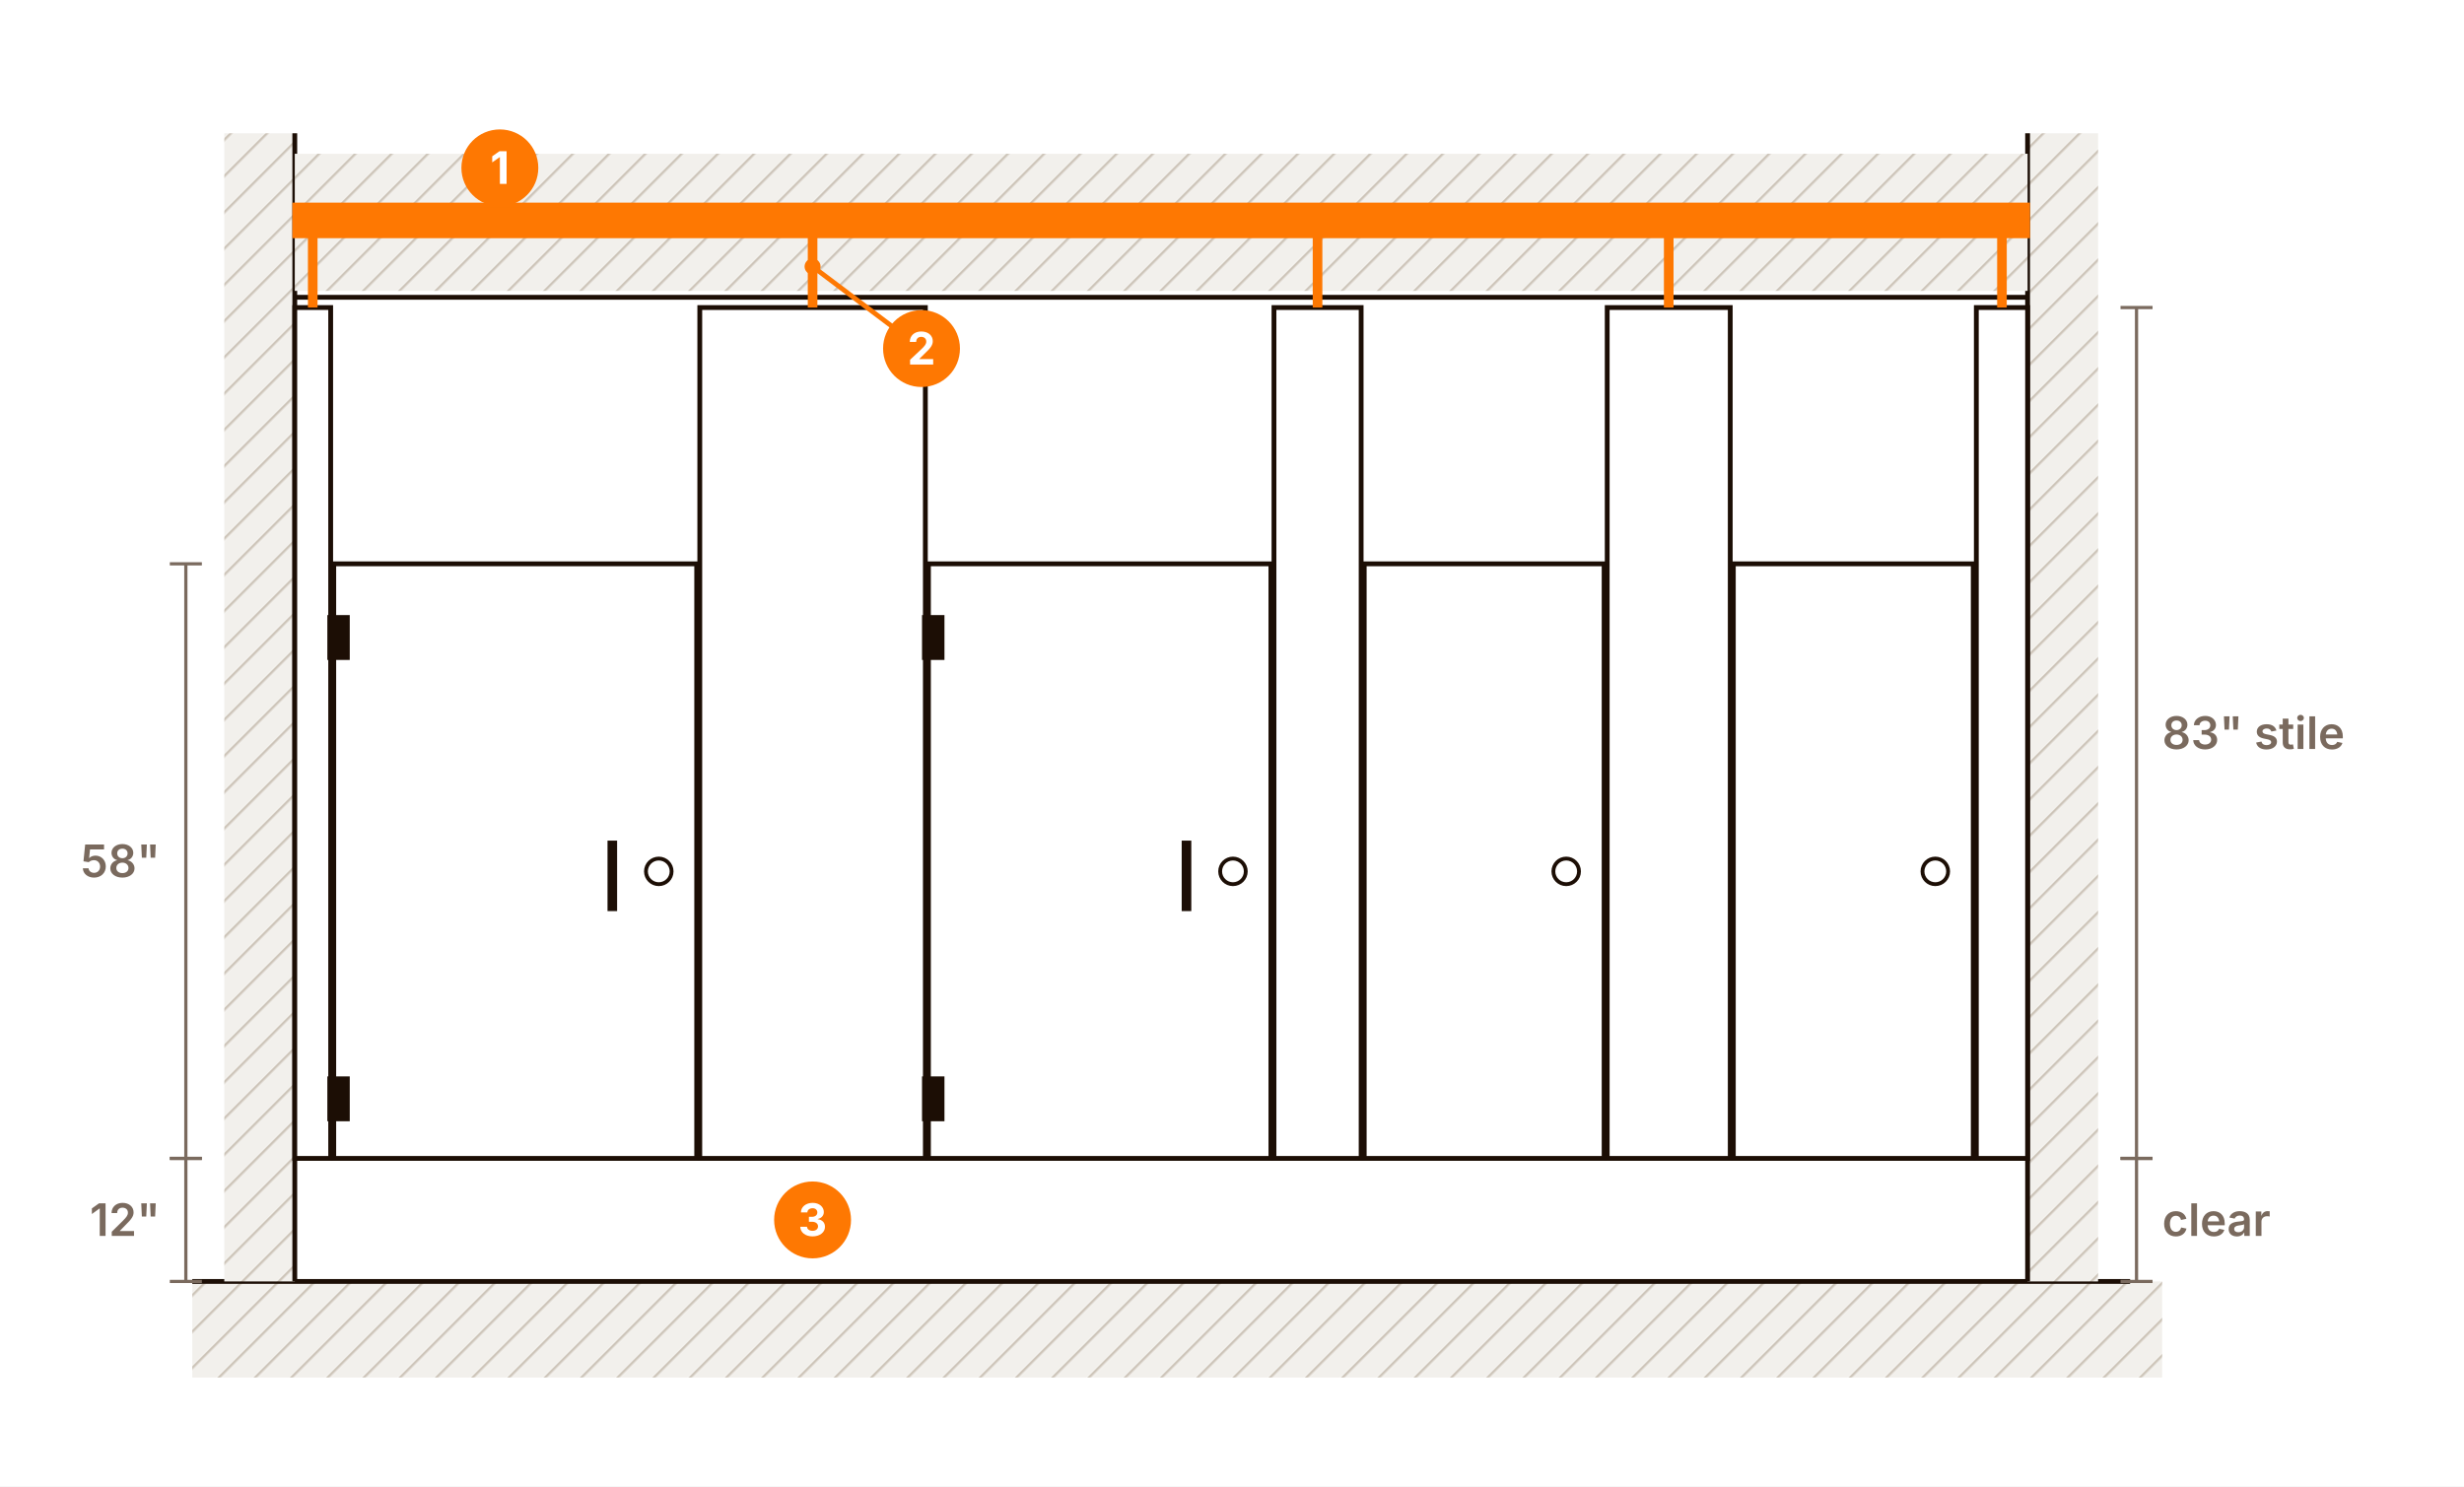
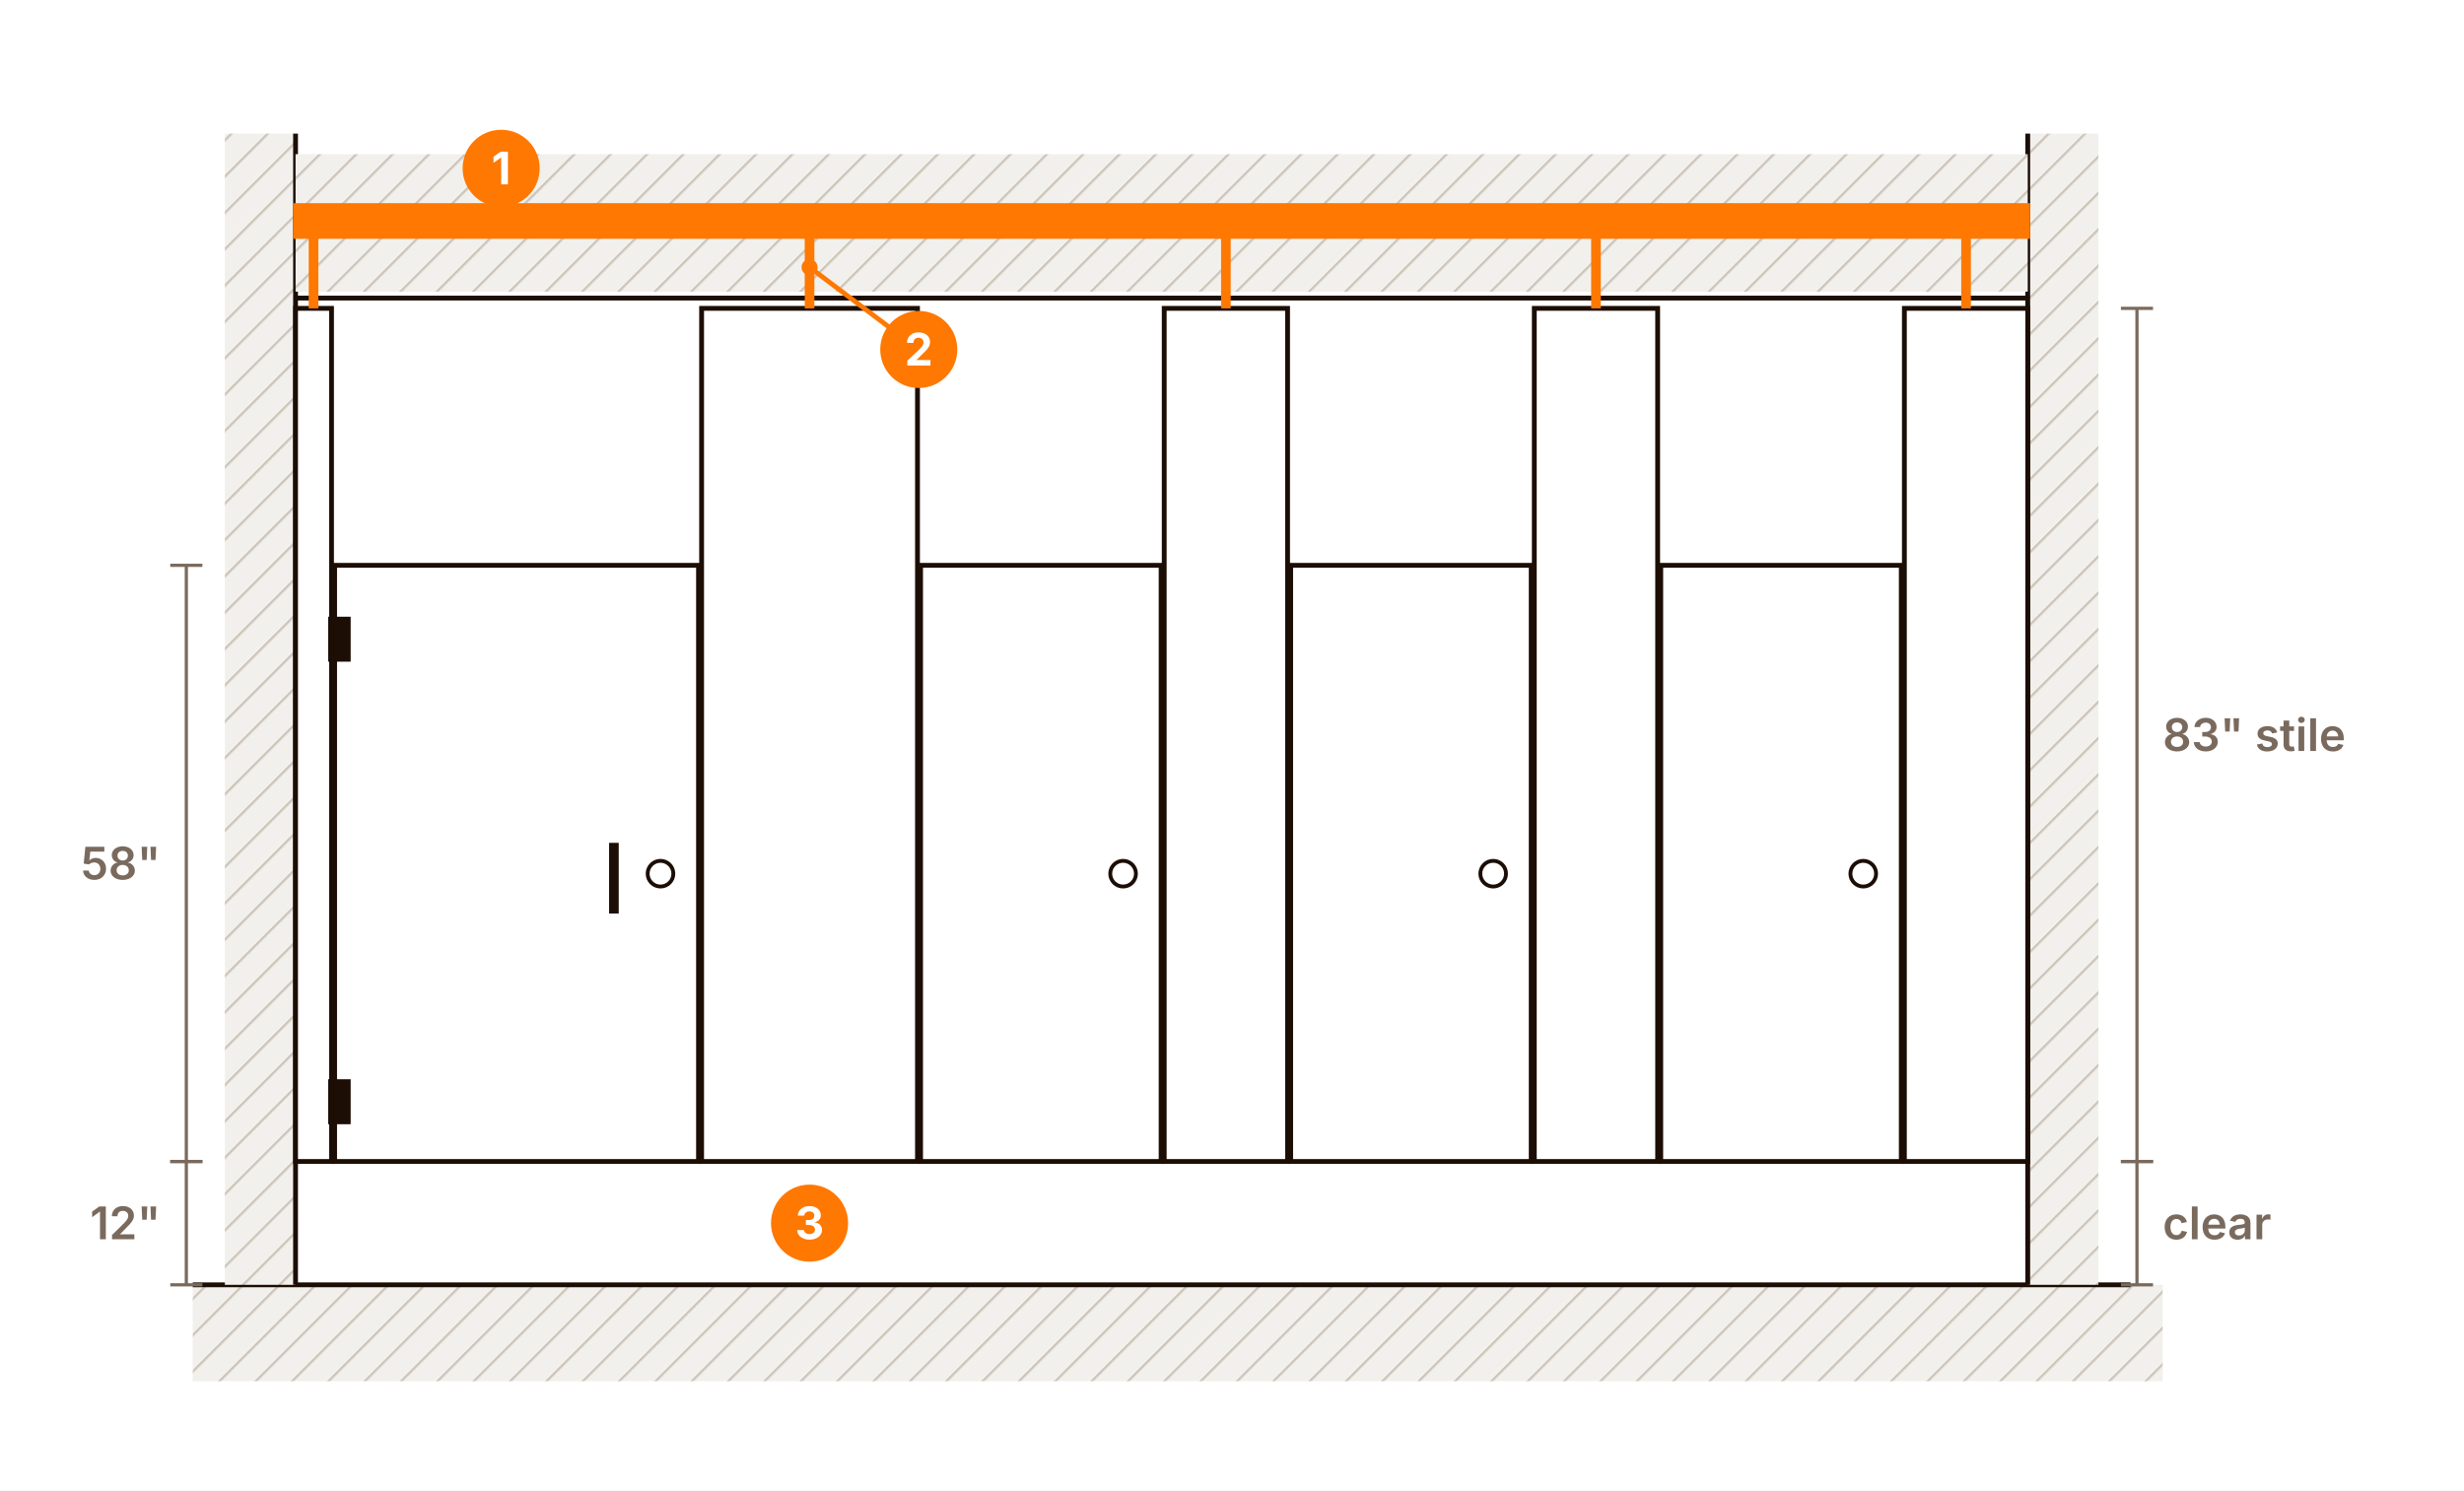
- <svg xmlns="http://www.w3.org/2000/svg" viewBox="0 0 769 464" width="769" height="464" role="img" aria-labelledby="t-mounting-ceiling-hung-front d-mounting-ceiling-hung-front" font-family="Inter, ui-sans-serif, system-ui, sans-serif">
+ <svg xmlns="http://www.w3.org/2000/svg" viewBox="0 0 767 464" width="767" height="464" role="img" aria-labelledby="t-mounting-ceiling-hung-front d-mounting-ceiling-hung-front" font-family="Inter, ui-sans-serif, system-ui, sans-serif">
  <defs>
    <pattern id="hatch-mounting-ceiling-hung-front" width="8" height="8" patternUnits="userSpaceOnUse" patternTransform="rotate(45)">
      <rect width="8" height="8" fill="#f2f0ec" />
      <line x1="0" y1="0" x2="0" y2="8" stroke="#cfc7bc" stroke-width="1.5" />
    </pattern>
    <marker id="tick-mounting-ceiling-hung-front" viewBox="0 0 10 10" refX="5" refY="5" markerWidth="8" markerHeight="8" orient="auto">
      <path d="M2 8 L8 2" stroke="#7a6a5e" stroke-width="1.5" />
    </marker>
  </defs>
-   <rect width="769" height="464" fill="#ffffff" />
-   <rect x="60" y="400" width="614.8" height="30" fill="url(#hatch-mounting-ceiling-hung-front)" stroke="none" stroke-width="1.5" />
-   <line x1="60" y1="400" x2="664.8" y2="400" stroke="#1c0e05" stroke-width="1.5" />
+   <rect width="767" height="464" fill="#ffffff" />
+   <rect x="60" y="400" width="613.2" height="30" fill="url(#hatch-mounting-ceiling-hung-front)" stroke="none" stroke-width="1.5" />
+   <line x1="60" y1="400" x2="663.2" y2="400" stroke="#1c0e05" stroke-width="1.5" />
  <rect x="70" y="41.6" width="22" height="358.4" fill="url(#hatch-mounting-ceiling-hung-front)" stroke="none" stroke-width="1.5" />
  <line x1="92" y1="41.6" x2="92" y2="400" stroke="#1c0e05" stroke-width="1.5" />
-   <rect x="632.8" y="41.6" width="22" height="358.4" fill="url(#hatch-mounting-ceiling-hung-front)" stroke="none" stroke-width="1.5" />
-   <line x1="632.8" y1="41.6" x2="632.8" y2="400" stroke="#1c0e05" stroke-width="1.5" />
-   <line x1="92" y1="92.8" x2="632.8" y2="92.8" stroke="#1c0e05" stroke-width="1.5" />
-   <rect x="92" y="48" width="540.8" height="42.8" fill="url(#hatch-mounting-ceiling-hung-front)" stroke="none" stroke-width="1.5" />
+   <rect x="631.2" y="41.6" width="22" height="358.4" fill="url(#hatch-mounting-ceiling-hung-front)" stroke="none" stroke-width="1.5" />
+   <line x1="631.2" y1="41.6" x2="631.2" y2="400" stroke="#1c0e05" stroke-width="1.5" />
+   <line x1="92" y1="92.8" x2="631.2" y2="92.8" stroke="#1c0e05" stroke-width="1.5" />
+   <rect x="92" y="48" width="539.2" height="42.8" fill="url(#hatch-mounting-ceiling-hung-front)" stroke="none" stroke-width="1.5" />
  <rect x="92" y="96" width="11.2" height="265.6" fill="#ffffff" stroke="#1c0e05" stroke-width="1.5" />
  <rect x="104.16" y="176" width="113.28" height="185.6" fill="#ffffff" stroke="#1c0e05" stroke-width="1.5" />
  <rect x="102.16" y="192" width="7" height="14" fill="#1c0e05" stroke="none" stroke-width="1.5" />
  <rect x="102.16" y="336" width="7" height="14" fill="#1c0e05" stroke="none" stroke-width="1.5" />
  <rect x="189.6" y="262.4" width="3" height="22" fill="#1c0e05" stroke="none" stroke-width="1.5" />
  <circle cx="205.6" cy="272" r="4" fill="#fff" stroke="#1c0e05" stroke-width="1.2" />
-   <rect x="218.4" y="96" width="70.4" height="265.6" fill="#ffffff" stroke="#1c0e05" stroke-width="1.5" />
-   <rect x="289.76" y="176" width="106.88" height="185.6" fill="#ffffff" stroke="#1c0e05" stroke-width="1.5" />
-   <rect x="287.76" y="192" width="7" height="14" fill="#1c0e05" stroke="none" stroke-width="1.5" />
-   <rect x="287.76" y="336" width="7" height="14" fill="#1c0e05" stroke="none" stroke-width="1.5" />
-   <rect x="368.8" y="262.4" width="3" height="22" fill="#1c0e05" stroke="none" stroke-width="1.5" />
-   <circle cx="384.8" cy="272" r="4" fill="#fff" stroke="#1c0e05" stroke-width="1.2" />
-   <rect x="397.6" y="96" width="27.2" height="265.6" fill="#ffffff" stroke="#1c0e05" stroke-width="1.5" />
-   <rect x="425.76" y="176" width="74.88" height="185.6" fill="#ffffff" stroke="#1c0e05" stroke-width="1.5" />
-   <circle cx="488.8" cy="272" r="4" fill="#fff" stroke="#1c0e05" stroke-width="1.2" />
-   <rect x="501.6" y="96" width="38.4" height="265.6" fill="#ffffff" stroke="#1c0e05" stroke-width="1.5" />
-   <rect x="540.96" y="176" width="74.88" height="185.6" fill="#ffffff" stroke="#1c0e05" stroke-width="1.5" />
-   <circle cx="604" cy="272" r="4" fill="#fff" stroke="#1c0e05" stroke-width="1.2" />
-   <rect x="616.8" y="96" width="16" height="265.6" fill="#ffffff" stroke="#1c0e05" stroke-width="1.5" />
-   <rect x="92" y="64" width="540.8" height="9.6" fill="#fe7802" stroke="#fe7802" stroke-width="1.5" />
+   <rect x="218.4" y="96" width="67.2" height="265.6" fill="#ffffff" stroke="#1c0e05" stroke-width="1.5" />
+   <rect x="286.56" y="176" width="74.88" height="185.6" fill="#ffffff" stroke="#1c0e05" stroke-width="1.5" />
+   <circle cx="349.6" cy="272" r="4" fill="#fff" stroke="#1c0e05" stroke-width="1.2" />
+   <rect x="362.4" y="96" width="38.4" height="265.6" fill="#ffffff" stroke="#1c0e05" stroke-width="1.5" />
+   <rect x="401.76" y="176" width="74.88" height="185.6" fill="#ffffff" stroke="#1c0e05" stroke-width="1.5" />
+   <circle cx="464.8" cy="272" r="4" fill="#fff" stroke="#1c0e05" stroke-width="1.2" />
+   <rect x="477.6" y="96" width="38.4" height="265.6" fill="#ffffff" stroke="#1c0e05" stroke-width="1.5" />
+   <rect x="516.96" y="176" width="74.88" height="185.6" fill="#ffffff" stroke="#1c0e05" stroke-width="1.5" />
+   <circle cx="580" cy="272" r="4" fill="#fff" stroke="#1c0e05" stroke-width="1.2" />
+   <rect x="592.8" y="96" width="38.4" height="265.6" fill="#ffffff" stroke="#1c0e05" stroke-width="1.5" />
+   <rect x="92" y="64" width="539.2" height="9.6" fill="#fe7802" stroke="#fe7802" stroke-width="1.5" />
  <line x1="97.6" y1="73.6" x2="97.6" y2="96" stroke="#fe7802" stroke-width="3" />
-   <line x1="253.6" y1="73.6" x2="253.6" y2="96" stroke="#fe7802" stroke-width="3" />
-   <line x1="411.2" y1="73.6" x2="411.2" y2="96" stroke="#fe7802" stroke-width="3" />
-   <line x1="520.8" y1="73.6" x2="520.8" y2="96" stroke="#fe7802" stroke-width="3" />
-   <line x1="624.8" y1="73.6" x2="624.8" y2="96" stroke="#fe7802" stroke-width="3" />
+   <line x1="252" y1="73.6" x2="252" y2="96" stroke="#fe7802" stroke-width="3" />
+   <line x1="381.6" y1="73.6" x2="381.6" y2="96" stroke="#fe7802" stroke-width="3" />
+   <line x1="496.8" y1="73.6" x2="496.8" y2="96" stroke="#fe7802" stroke-width="3" />
+   <line x1="612" y1="73.6" x2="612" y2="96" stroke="#fe7802" stroke-width="3" />
  <circle cx="156" cy="52.4" r="12" fill="#fe7802" />
  <text x="156" y="57.4" font-size="14" font-weight="700" fill="#fff" text-anchor="middle">1</text>
-   <line x1="287.6" y1="108.8" x2="253.6" y2="83.2" stroke="#fe7802" stroke-width="1.5" />
-   <circle cx="253.6" cy="83.2" r="2.5" fill="#fe7802" />
-   <circle cx="287.6" cy="108.8" r="12" fill="#fe7802" />
-   <text x="287.6" y="113.8" font-size="14" font-weight="700" fill="#fff" text-anchor="middle">2</text>
-   <circle cx="253.6" cy="380.8" r="12" fill="#fe7802" />
-   <text x="253.6" y="385.8" font-size="14" font-weight="700" fill="#fff" text-anchor="middle">3</text>
+   <line x1="286" y1="108.8" x2="252" y2="83.2" stroke="#fe7802" stroke-width="1.5" />
+   <circle cx="252" cy="83.2" r="2.5" fill="#fe7802" />
+   <circle cx="286" cy="108.8" r="12" fill="#fe7802" />
+   <text x="286" y="113.8" font-size="14" font-weight="700" fill="#fff" text-anchor="middle">2</text>
+   <circle cx="252" cy="380.8" r="12" fill="#fe7802" />
+   <text x="252" y="385.8" font-size="14" font-weight="700" fill="#fff" text-anchor="middle">3</text>
  <line x1="58" y1="176" x2="58" y2="361.6" stroke="#7a6a5e" stroke-width="1" />
  <line x1="53" y1="176" x2="63" y2="176" stroke="#7a6a5e" stroke-width="1" />
  <line x1="53" y1="361.6" x2="63" y2="361.6" stroke="#7a6a5e" stroke-width="1" />
  <text x="50" y="273.8" font-size="14" font-weight="600" fill="#7a6a5e" text-anchor="end">58"</text>
  <line x1="58" y1="361.6" x2="58" y2="400" stroke="#7a6a5e" stroke-width="1" />
  <line x1="53" y1="361.6" x2="63" y2="361.6" stroke="#7a6a5e" stroke-width="1" />
  <line x1="53" y1="400" x2="63" y2="400" stroke="#7a6a5e" stroke-width="1" />
  <text x="50" y="385.8" font-size="14" font-weight="600" fill="#7a6a5e" text-anchor="end">12"</text>
-   <line x1="666.8" y1="96" x2="666.8" y2="361.6" stroke="#7a6a5e" stroke-width="1" />
-   <line x1="661.8" y1="96" x2="671.8" y2="96" stroke="#7a6a5e" stroke-width="1" />
-   <line x1="661.8" y1="361.6" x2="671.8" y2="361.6" stroke="#7a6a5e" stroke-width="1" />
-   <text x="674.8" y="233.8" font-size="14" font-weight="600" fill="#7a6a5e" text-anchor="start">83" stile</text>
-   <line x1="666.8" y1="361.6" x2="666.8" y2="400" stroke="#7a6a5e" stroke-width="1" />
-   <line x1="661.8" y1="361.6" x2="671.8" y2="361.6" stroke="#7a6a5e" stroke-width="1" />
-   <line x1="661.8" y1="400" x2="671.8" y2="400" stroke="#7a6a5e" stroke-width="1" />
-   <text x="674.8" y="385.8" font-size="14" font-weight="600" fill="#7a6a5e" text-anchor="start">clear</text>
+   <line x1="665.2" y1="96" x2="665.2" y2="361.6" stroke="#7a6a5e" stroke-width="1" />
+   <line x1="660.2" y1="96" x2="670.2" y2="96" stroke="#7a6a5e" stroke-width="1" />
+   <line x1="660.2" y1="361.6" x2="670.2" y2="361.6" stroke="#7a6a5e" stroke-width="1" />
+   <text x="673.2" y="233.8" font-size="14" font-weight="600" fill="#7a6a5e" text-anchor="start">83" stile</text>
+   <line x1="665.2" y1="361.6" x2="665.2" y2="400" stroke="#7a6a5e" stroke-width="1" />
+   <line x1="660.2" y1="361.6" x2="670.2" y2="361.6" stroke="#7a6a5e" stroke-width="1" />
+   <line x1="660.2" y1="400" x2="670.2" y2="400" stroke="#7a6a5e" stroke-width="1" />
+   <text x="673.2" y="385.8" font-size="14" font-weight="600" fill="#7a6a5e" text-anchor="start">clear</text>
</svg>
